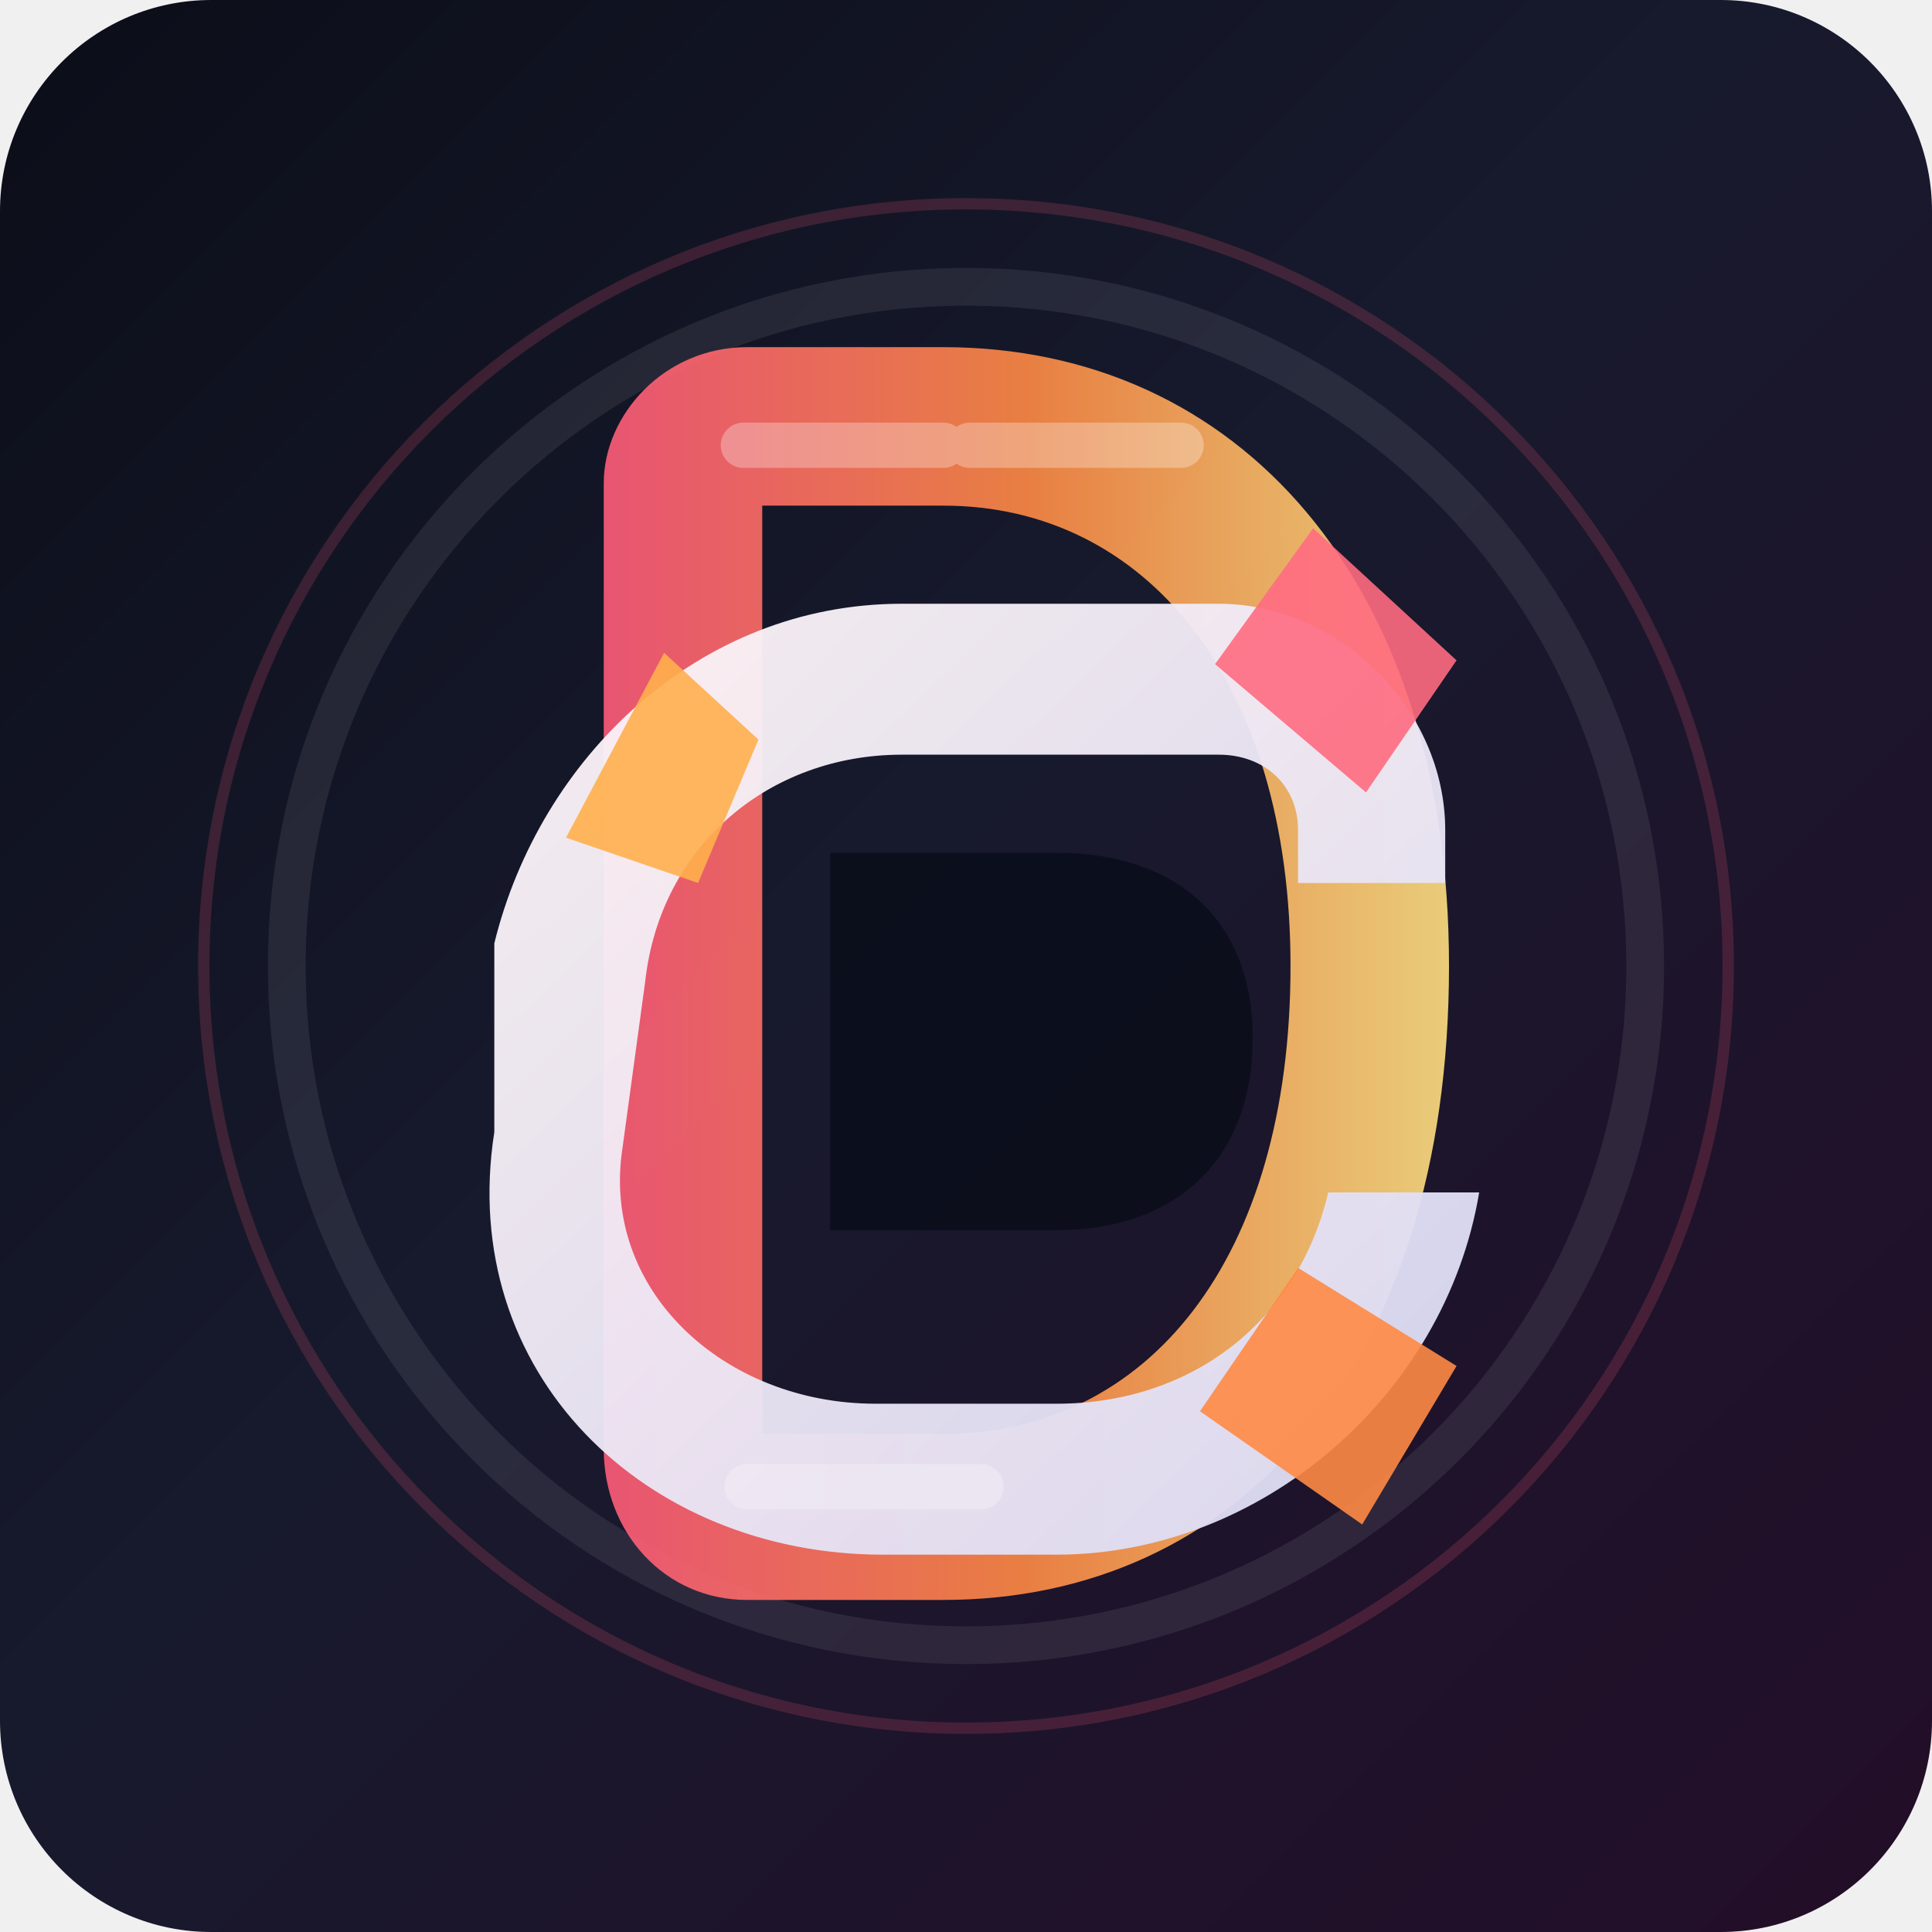
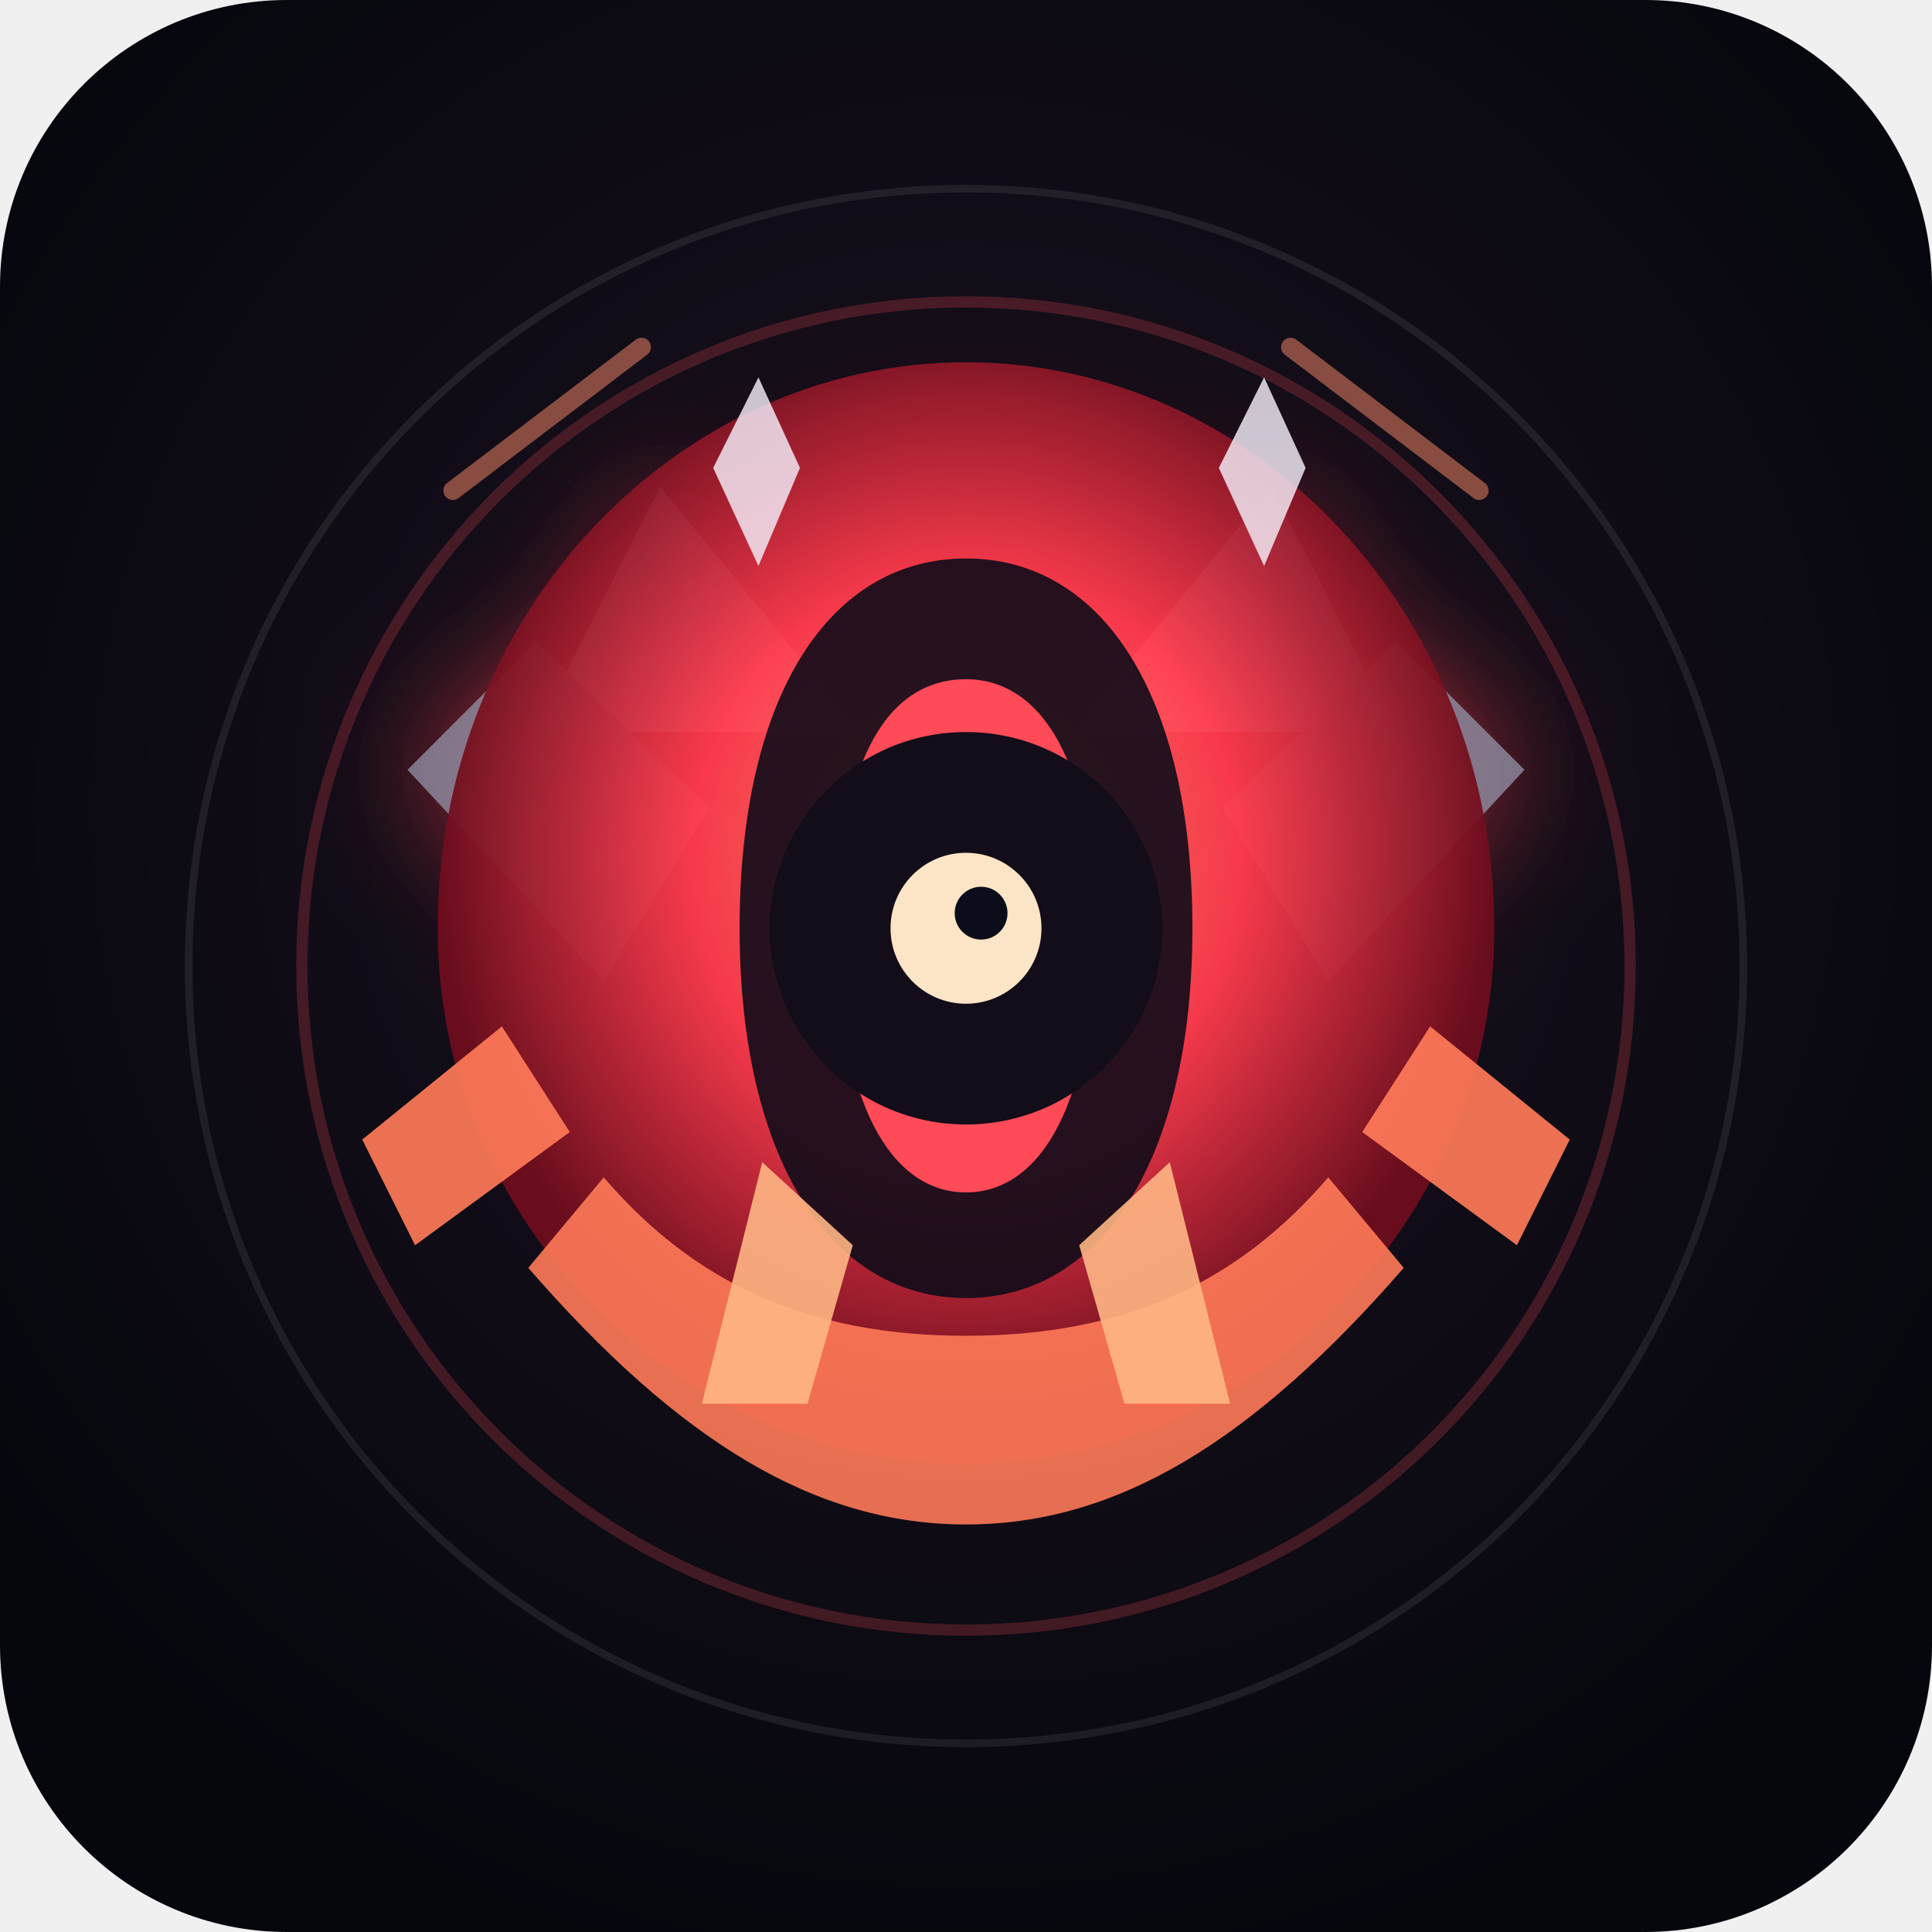
- <svg xmlns="http://www.w3.org/2000/svg" width="512" height="512" viewBox="0 0 512 512" role="img" aria-label="Devil Games logo">
+ <svg xmlns="http://www.w3.org/2000/svg" viewBox="0 0 512 512" role="img" aria-label="Evil Devil Games icon">
  <defs>
-     <linearGradient id="bg" x1="0%" x2="100%" y1="0%" y2="100%">
-       <stop offset="0%" stop-color="#0b0d18" />
-       <stop offset="45%" stop-color="#171a2d" />
-       <stop offset="100%" stop-color="#240d28" />
+     <radialGradient id="bg" cx="50%" cy="42%" r="62%">
+       <stop offset="0%" stop-color="#2b0d18" />
+       <stop offset="45%" stop-color="#120d18" />
+       <stop offset="100%" stop-color="#05070d" />
+     </radialGradient>
+     <radialGradient id="eyeGlow" cx="50%" cy="45%" r="50%">
+       <stop offset="0%" stop-color="#ffaf8d" />
+       <stop offset="18%" stop-color="#ff6e5d" />
+       <stop offset="52%" stop-color="#ff3b4d" />
+       <stop offset="100%" stop-color="#6d0d1d" />
+     </radialGradient>
+     <linearGradient id="horn" x1="0%" x2="100%" y1="0%" y2="0%">
+       <stop offset="0%" stop-color="#f7f3ff" />
+       <stop offset="48%" stop-color="#d8d2ee" />
+       <stop offset="100%" stop-color="#a8a1bd" />
    </linearGradient>
-     <linearGradient id="shine" x1="0%" x2="100%" y1="0%" y2="0%">
-       <stop offset="0%" stop-color="#ff5c7a" />
-       <stop offset="50%" stop-color="#ff8a45" />
-       <stop offset="100%" stop-color="#ffe082" />
-     </linearGradient>
-     <linearGradient id="metal" x1="0%" x2="100%" y1="0%" y2="100%">
-       <stop offset="0%" stop-color="#fff5f7" />
-       <stop offset="100%" stop-color="#d9d9f4" />
-     </linearGradient>
+     <filter id="shadow" x="-20%" y="-20%" width="140%" height="140%">
+       <feDropShadow dx="0" dy="0" stdDeviation="16" flood-color="#ff3b4d" flood-opacity="0.7" />
+     </filter>
  </defs>
-   <rect width="512" height="512" rx="56" fill="url(#bg)" />
-   <circle cx="256" cy="256" r="180" fill="none" stroke="#ffffff" stroke-opacity="0.08" stroke-width="10" />
-   <circle cx="256" cy="256" r="202" fill="none" stroke="#ff5c7a" stroke-opacity="0.18" stroke-width="3" />
-   <path d="M160 128L160 384C160 406 176 424 198 424H250C328 424 384 362 384 256C384 154 328 92 250 92H198C176 92 160 110 160 128ZM202 134H250C304 134 342 181 342 256C342 334 304 380 250 380H202V134Z" fill="url(#shine)" opacity="0.9" />
-   <path d="M220 226H280C312 226 332 244 332 275C332 307 312 326 280 326H220V226Z" fill="#0a0d1b" opacity="0.9" />
-   <path d="M131 250C143 201 185 160 239 160H323C355 160 383 188 383 220V234H344V220C344 208 335 200 323 200H239C204 200 175 224 171 260L165 304C159 342 192 372 232 372H280C316 372 344 350 352 316H392C383 370 334 412 280 412H234C171 412 121 364 131 300L131 250Z" fill="url(#metal)" opacity="0.96" />
-   <path d="M176 173L201 196L185 234L150 222L176 173Z" fill="#ffaf4d" opacity="0.9" />
-   <path d="M348 140L386 175L362 210L322 176L348 140Z" fill="#ff6b81" opacity="0.9" />
-   <path d="M344 336L386 362L361 404L318 374L344 336Z" fill="#ff8a45" opacity="0.9" />
-   <path d="M197 118H250M257 118H313" stroke="#ffffff" stroke-opacity="0.3" stroke-width="12" stroke-linecap="round" />
-   <path d="M198 394H260" stroke="#ffffff" stroke-opacity="0.25" stroke-width="12" stroke-linecap="round" />
+   <rect width="512" height="512" rx="76" fill="url(#bg)" />
+   <circle cx="256" cy="256" r="176" fill="none" stroke="#ff4d5a" stroke-opacity="0.22" stroke-width="3" />
+   <circle cx="256" cy="256" r="206" fill="none" stroke="#ffffff" stroke-opacity="0.08" stroke-width="2" />
+   <g filter="url(#shadow)">
+     <path d="M142 194L175 129L228 194Z" fill="url(#horn)" opacity="0.95" />
+     <path d="M370 194L337 129L284 194Z" fill="url(#horn)" opacity="0.95" />
+     <path d="M108 204L142 170L188 214L160 260Z" fill="#8a899c" opacity="0.82" />
+     <path d="M404 204L370 170L324 214L352 260Z" fill="#8a899c" opacity="0.82" />
+   </g>
+   <g>
+     <path d="M116 246C116 162 180 96 256 96C332 96 396 162 396 246C396 324 332 388 256 388C180 388 116 324 116 246Z" fill="url(#eyeGlow)" opacity="0.95" />
+     <path d="M196 246C196 184 220 148 256 148C292 148 316 184 316 246C316 307 292 344 256 344C220 344 196 307 196 246Z" fill="#0f0b18" opacity="0.9" />
+     <path d="M222 246C222 200 236 180 256 180C276 180 290 202 290 246C290 292 276 316 256 316C236 316 222 292 222 246Z" fill="#ff4a57" />
+     <circle cx="256" cy="246" r="52" fill="#120d18" />
+     <circle cx="256" cy="246" r="20" fill="#fce5c7" />
+     <circle cx="260" cy="242" r="7" fill="#0b0d1a" />
+     <path d="M160 312C184 340 214 354 256 354C298 354 328 340 352 312L372 336C332 382 296 404 256 404C216 404 180 382 140 336L160 312Z" fill="#ff7a58" opacity="0.9" />
+     <path d="M202 308L186 372H214L226 330Z" fill="#ffb684" opacity="0.9" />
+     <path d="M310 308L326 372H298L286 330Z" fill="#ffb684" opacity="0.9" />
+     <path d="M133 272L96 302L110 330L151 300Z" fill="#ff7a58" opacity="0.92" />
+     <path d="M379 272L416 302L402 330L361 300Z" fill="#ff7a58" opacity="0.92" />
+   </g>
+   <g fill="#f4eef9" opacity="0.82">
+     <path d="M189 124L201 100L212 124L201 150Z" />
+     <path d="M323 124L335 100L346 124L335 150Z" />
+   </g>
+   <path d="M120 130L170 92" stroke="#ff8c6c" stroke-opacity="0.5" stroke-width="5" stroke-linecap="round" />
+   <path d="M392 130L342 92" stroke="#ff8c6c" stroke-opacity="0.5" stroke-width="5" stroke-linecap="round" />
</svg>
